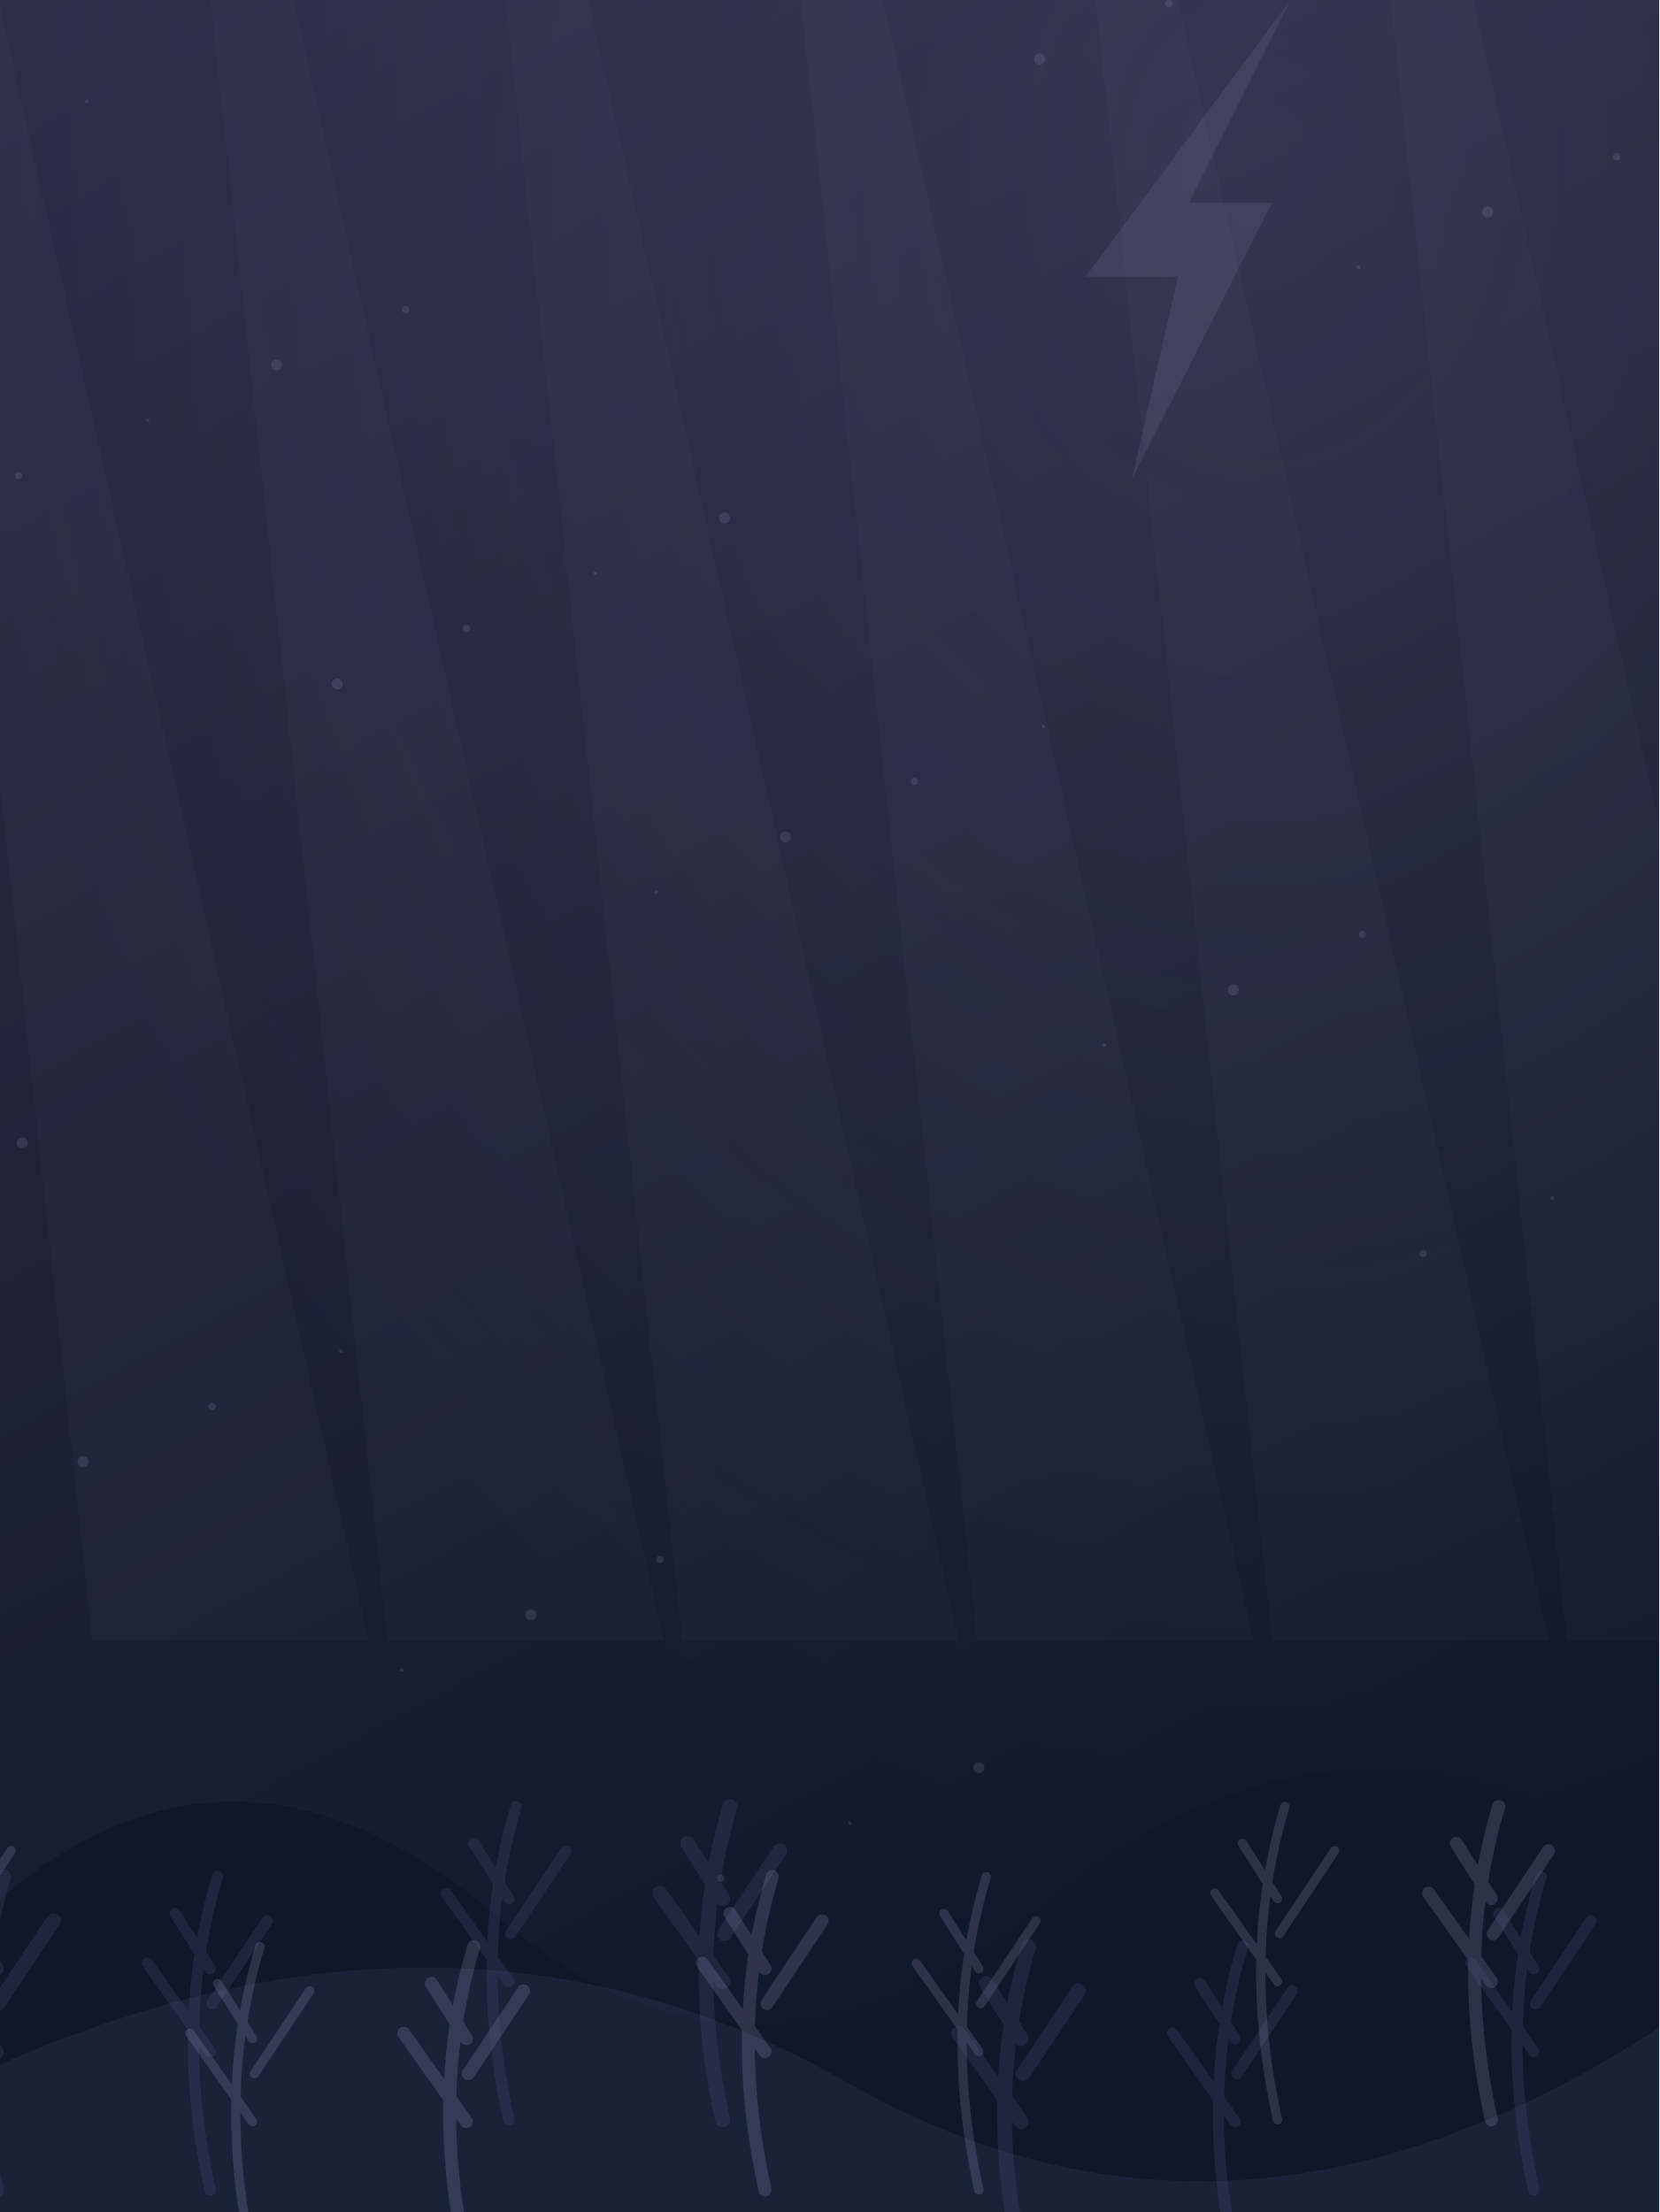
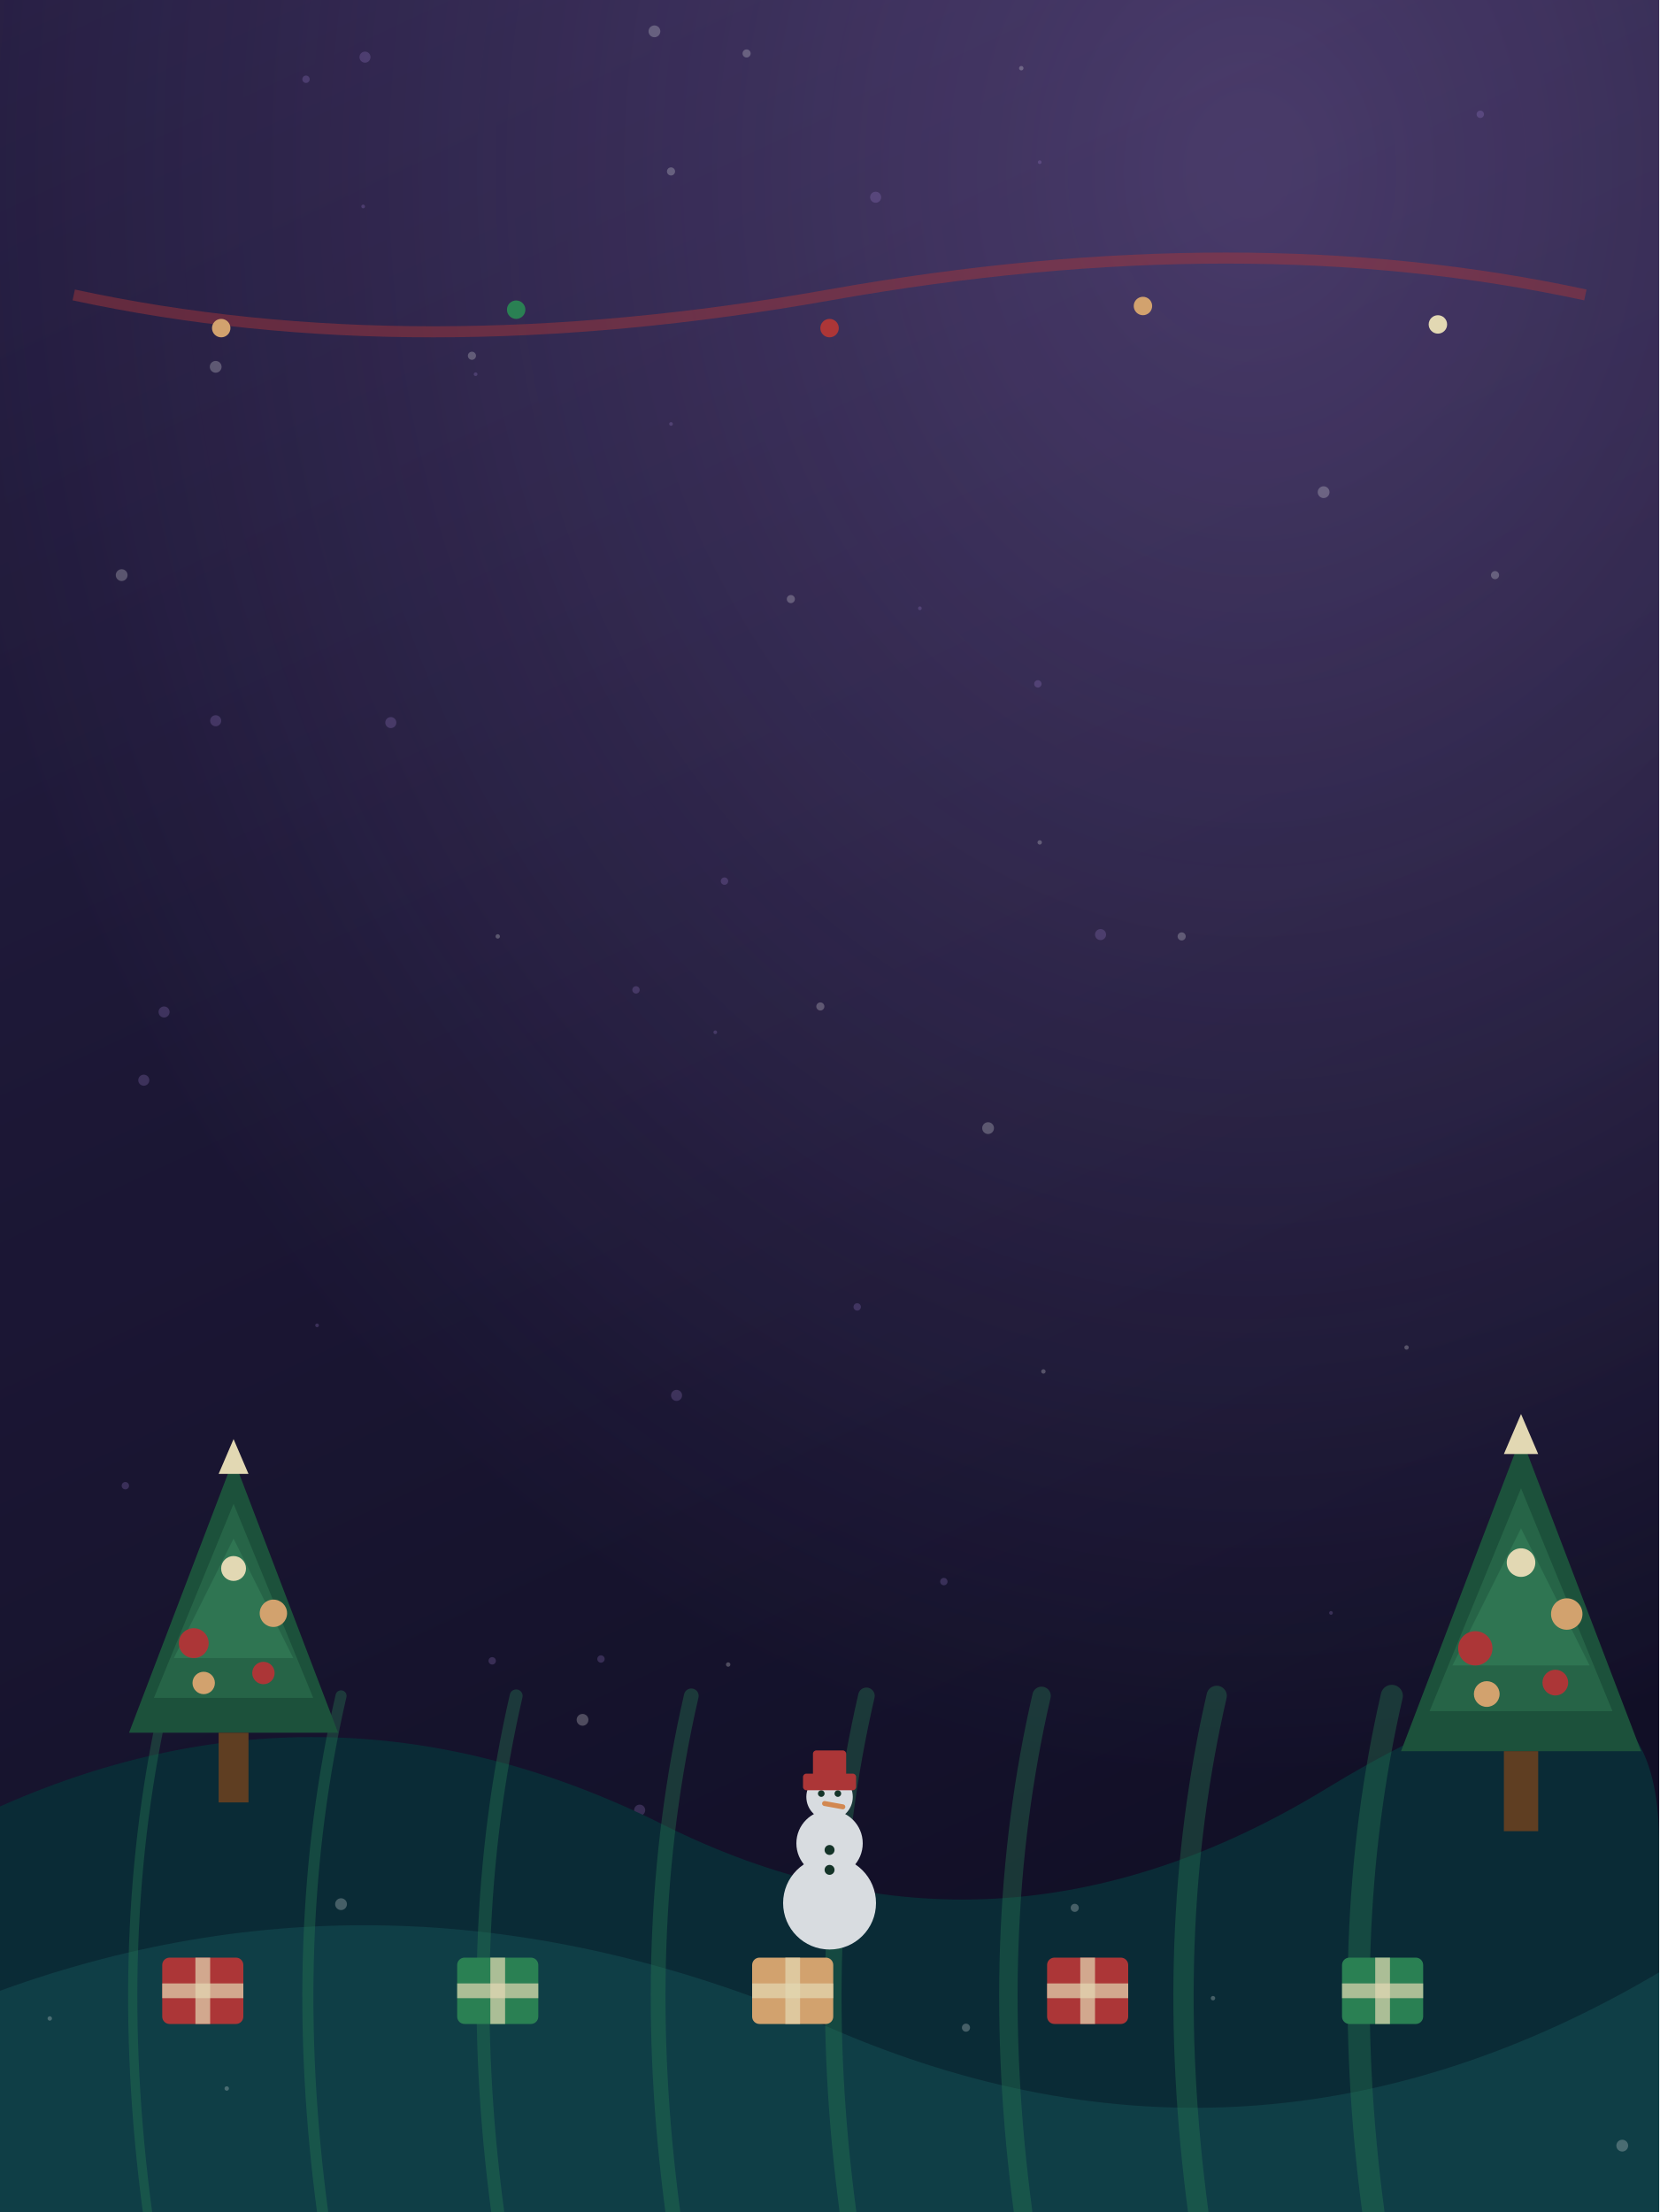
<svg xmlns="http://www.w3.org/2000/svg" viewBox="0 0 900 1200" preserveAspectRatio="xMidYMid slice">
  <defs>
-     <linearGradient id="sky" x2=".4" y2="1">
-       <stop stop-color="#393353" />
-       <stop offset="1" stop-color="#10192c" />
+     <linearGradient id="sky" x2=".35" y2="1">
+       <stop stop-color="#2a2048" />
+       <stop offset="1" stop-color="#120f28" />
    </linearGradient>
    <radialGradient id="glow">
-       <stop stop-color="#bdb3e3" stop-opacity=".14" />
-       <stop offset="1" stop-color="#bdb3e3" stop-opacity="0" />
+       <stop stop-color="#c9a0ff" stop-opacity=".28" />
+       <stop offset="1" stop-color="#c9a0ff" stop-opacity="0" />
    </radialGradient>
  </defs>
  <path fill="url(#sky)" d="M0 0h900v1200H0Z" />
-   <ellipse cx="680" cy="100" rx="700" ry="900" fill="url(#glow)" />
-   <circle cx="47" cy="55" r="1" fill="#bdb3e3" opacity=".18" />
-   <circle cx="220" cy="168" r="2" fill="#bdb3e3" opacity=".18" />
-   <circle cx="393" cy="281" r="3" fill="#bdb3e3" opacity=".18" />
-   <circle cx="566" cy="394" r="1" fill="#bdb3e3" opacity=".18" />
-   <circle cx="739" cy="507" r="2" fill="#bdb3e3" opacity=".18" />
-   <circle cx="12" cy="620" r="3" fill="#bdb3e3" opacity=".18" />
-   <circle cx="185" cy="733" r="1" fill="#bdb3e3" opacity=".18" />
-   <circle cx="358" cy="846" r="2" fill="#bdb3e3" opacity=".18" />
-   <circle cx="531" cy="959" r="3" fill="#bdb3e3" opacity=".18" />
-   <circle cx="704" cy="1072" r="1" fill="#bdb3e3" opacity=".18" />
-   <circle cx="877" cy="85" r="2" fill="#bdb3e3" opacity=".18" />
-   <circle cx="150" cy="198" r="3" fill="#bdb3e3" opacity=".18" />
-   <circle cx="323" cy="311" r="1" fill="#bdb3e3" opacity=".18" />
-   <circle cx="496" cy="424" r="2" fill="#bdb3e3" opacity=".18" />
-   <circle cx="669" cy="537" r="3" fill="#bdb3e3" opacity=".18" />
-   <circle cx="842" cy="650" r="1" fill="#bdb3e3" opacity=".18" />
-   <circle cx="115" cy="763" r="2" fill="#bdb3e3" opacity=".18" />
-   <circle cx="288" cy="876" r="3" fill="#bdb3e3" opacity=".18" />
-   <circle cx="461" cy="989" r="1" fill="#bdb3e3" opacity=".18" />
-   <circle cx="634" cy="2" r="2" fill="#bdb3e3" opacity=".18" />
-   <circle cx="807" cy="115" r="3" fill="#bdb3e3" opacity=".18" />
-   <circle cx="80" cy="228" r="1" fill="#bdb3e3" opacity=".18" />
-   <circle cx="253" cy="341" r="2" fill="#bdb3e3" opacity=".18" />
-   <circle cx="426" cy="454" r="3" fill="#bdb3e3" opacity=".18" />
-   <circle cx="599" cy="567" r="1" fill="#bdb3e3" opacity=".18" />
-   <circle cx="772" cy="680" r="2" fill="#bdb3e3" opacity=".18" />
-   <circle cx="45" cy="793" r="3" fill="#bdb3e3" opacity=".18" />
-   <circle cx="218" cy="906" r="1" fill="#bdb3e3" opacity=".18" />
-   <circle cx="391" cy="1019" r="2" fill="#bdb3e3" opacity=".18" />
-   <circle cx="564" cy="32" r="3" fill="#bdb3e3" opacity=".18" />
-   <circle cx="737" cy="145" r="1" fill="#bdb3e3" opacity=".18" />
-   <circle cx="10" cy="258" r="2" fill="#bdb3e3" opacity=".18" />
-   <circle cx="183" cy="371" r="3" fill="#bdb3e3" opacity=".18" />
-   <circle cx="356" cy="484" r="1" fill="#bdb3e3" opacity=".18" />
-   <path d="M-50 -40h40l210 930h-150Z" fill="#bdb3e3" opacity=".035" />
-   <path d="M110 -40h40l210 930h-150Z" fill="#bdb3e3" opacity=".035" />
-   <path d="M270 -40h40l210 930h-150Z" fill="#bdb3e3" opacity=".035" />
-   <path d="M430 -40h40l210 930h-150Z" fill="#bdb3e3" opacity=".035" />
-   <path d="M590 -40h40l210 930h-150Z" fill="#bdb3e3" opacity=".035" />
-   <path d="M750 -40h40l210 930h-150Z" fill="#bdb3e3" opacity=".035" />
-   <path d="M910 -40h40l210 930h-150Z" fill="#bdb3e3" opacity=".035" />
-   <path d="M0 1030Q130 920 270 1040T570 1030T900 1010V1200H0Z" fill="#10192c" />
-   <path d="M0 1120Q250 1010 460 1130T900 1100V1200H0Z" fill="#666b98" opacity=".17" />
-   <g stroke="#bdb3e3" stroke-width="5" fill="none" opacity=".22" stroke-linecap="round">
-     <path d="M-25 1150Q-45 1060 -21 980M-25 1075l-34-48m35 22 30-45M-25 1030l-19-30" />
+   <ellipse cx="680" cy="90" rx="720" ry="880" fill="url(#glow)" />
+   <circle cx="848" cy="922" r="3" fill="#c9a0ff" opacity=".22" />
+   <circle cx="803" cy="62" r="2" fill="#c9a0ff" opacity=".22" />
+   <circle cx="826" cy="996" r="3" fill="#c9a0ff" opacity=".22" />
+   <circle cx="197" cy="112" r="1" fill="#c9a0ff" opacity=".22" />
+   <circle cx="512" cy="858" r="2" fill="#c9a0ff" opacity=".22" />
+   <circle cx="283" cy="1028" r="1" fill="#c9a0ff" opacity=".22" />
+   <circle cx="166" cy="43" r="2" fill="#c9a0ff" opacity=".22" />
+   <circle cx="393" cy="478" r="2" fill="#c9a0ff" opacity=".22" />
+   <circle cx="388" cy="560" r="1" fill="#c9a0ff" opacity=".22" />
+   <circle cx="563" cy="371" r="2" fill="#c9a0ff" opacity=".22" />
+   <circle cx="258" cy="203" r="1" fill="#c9a0ff" opacity=".22" />
+   <circle cx="117" cy="391" r="3" fill="#c9a0ff" opacity=".22" />
+   <circle cx="132" cy="866" r="1" fill="#c9a0ff" opacity=".22" />
+   <circle cx="499" cy="330" r="1" fill="#c9a0ff" opacity=".22" />
+   <circle cx="198" cy="31" r="3" fill="#c9a0ff" opacity=".22" />
+   <circle cx="465" cy="709" r="2" fill="#c9a0ff" opacity=".22" />
+   <circle cx="212" cy="392" r="3" fill="#c9a0ff" opacity=".22" />
+   <circle cx="263" cy="1012" r="2" fill="#c9a0ff" opacity=".22" />
+   <circle cx="326" cy="900" r="2" fill="#c9a0ff" opacity=".22" />
+   <circle cx="653" cy="1050" r="1" fill="#c9a0ff" opacity=".22" />
+   <circle cx="68" cy="806" r="2" fill="#c9a0ff" opacity=".22" />
+   <circle cx="347" cy="982" r="3" fill="#c9a0ff" opacity=".22" />
+   <circle cx="78" cy="586" r="3" fill="#c9a0ff" opacity=".22" />
+   <circle cx="89" cy="549" r="3" fill="#c9a0ff" opacity=".22" />
+   <circle cx="364" cy="230" r="1" fill="#c9a0ff" opacity=".22" />
+   <circle cx="367" cy="757" r="3" fill="#c9a0ff" opacity=".22" />
+   <circle cx="826" cy="895" r="3" fill="#c9a0ff" opacity=".22" />
+   <circle cx="597" cy="507" r="3" fill="#c9a0ff" opacity=".22" />
+   <circle cx="564" cy="88" r="1" fill="#c9a0ff" opacity=".22" />
+   <circle cx="267" cy="901" r="2" fill="#c9a0ff" opacity=".22" />
+   <circle cx="722" cy="875" r="1" fill="#c9a0ff" opacity=".22" />
+   <circle cx="345" cy="537" r="2" fill="#c9a0ff" opacity=".22" />
+   <circle cx="172" cy="719" r="1" fill="#c9a0ff" opacity=".22" />
+   <circle cx="475" cy="107" r="3" fill="#c9a0ff" opacity=".22" />
+   <path d="M0 980Q180 900 360 990T720 970T900 1000V1200H0Z" fill="#0a2f3a" />
+   <path d="M0 1080Q220 1000 450 1100T900 1070V1200H0Z" fill="#12484f" opacity=".85" />
+   <g stroke="#2f8f5b" stroke-width="5" fill="none" opacity=".35" stroke-linecap="round">
+     <path d="M80 1200 Q60 1050 90 920" />
  </g>
-   <g stroke="#666b98" stroke-width="6" fill="none" opacity=".22" stroke-linecap="round">
-     <path d="M114 1188Q94 1098 118 1018M114 1113l-34-48m35 22 30-45M114 1068l-19-30" />
+   <g stroke="#2f8f5b" stroke-width="6" fill="none" opacity=".35" stroke-linecap="round">
+     <path d="M175 1200 Q155 1050 185 920" />
  </g>
-   <g stroke="#bdb3e3" stroke-width="7" fill="none" opacity=".22" stroke-linecap="round">
-     <path d="M253 1226Q233 1136 257 1056M253 1151l-34-48m35 22 30-45M253 1106l-19-30" />
+   <g stroke="#2f8f5b" stroke-width="7" fill="none" opacity=".35" stroke-linecap="round">
+     <path d="M270 1200 Q250 1050 280 920" />
  </g>
-   <g stroke="#666b98" stroke-width="8" fill="none" opacity=".22" stroke-linecap="round">
-     <path d="M392 1150Q372 1060 396 980M392 1075l-34-48m35 22 30-45M392 1030l-19-30" />
+   <g stroke="#2f8f5b" stroke-width="8" fill="none" opacity=".35" stroke-linecap="round">
+     <path d="M365 1200 Q345 1050 375 920" />
  </g>
-   <g stroke="#bdb3e3" stroke-width="5" fill="none" opacity=".22" stroke-linecap="round">
-     <path d="M531 1188Q511 1098 535 1018M531 1113l-34-48m35 22 30-45M531 1068l-19-30" />
+   <g stroke="#2f8f5b" stroke-width="9" fill="none" opacity=".35" stroke-linecap="round">
+     <path d="M460 1200 Q440 1050 470 920" />
  </g>
-   <g stroke="#666b98" stroke-width="6" fill="none" opacity=".22" stroke-linecap="round">
-     <path d="M670 1226Q650 1136 674 1056M670 1151l-34-48m35 22 30-45M670 1106l-19-30" />
+   <g stroke="#2f8f5b" stroke-width="10" fill="none" opacity=".35" stroke-linecap="round">
+     <path d="M555 1200 Q535 1050 565 920" />
  </g>
-   <g stroke="#bdb3e3" stroke-width="7" fill="none" opacity=".22" stroke-linecap="round">
-     <path d="M809 1150Q789 1060 813 980M809 1075l-34-48m35 22 30-45M809 1030l-19-30" />
+   <g stroke="#2f8f5b" stroke-width="11" fill="none" opacity=".35" stroke-linecap="round">
+     <path d="M650 1200 Q630 1050 660 920" />
  </g>
-   <g stroke="#666b98" stroke-width="8" fill="none" opacity=".22" stroke-linecap="round">
-     <path d="M-2 1188Q-22 1098 2 1018M-2 1113l-34-48m35 22 30-45M-2 1068l-19-30" />
+   <g stroke="#2f8f5b" stroke-width="12" fill="none" opacity=".35" stroke-linecap="round">
+     <path d="M745 1200 Q725 1050 755 920" />
  </g>
-   <g stroke="#bdb3e3" stroke-width="5" fill="none" opacity=".22" stroke-linecap="round">
-     <path d="M137 1226Q117 1136 141 1056M137 1151l-34-48m35 22 30-45M137 1106l-19-30" />
+   <g transform="translate(110 1080)">
+     <rect x="-22" y="-18" width="44" height="36" rx="4" fill="#c23b3b" />
+     <rect x="-22" y="-4" width="44" height="8" fill="#fff2c8" opacity=".7" />
+     <rect x="-4" y="-18" width="8" height="36" fill="#fff2c8" opacity=".7" />
  </g>
-   <g stroke="#666b98" stroke-width="6" fill="none" opacity=".22" stroke-linecap="round">
-     <path d="M276 1150Q256 1060 280 980M276 1075l-34-48m35 22 30-45M276 1030l-19-30" />
+   <g transform="translate(270 1080)">
+     <rect x="-22" y="-18" width="44" height="36" rx="4" fill="#2f8f5b" />
+     <rect x="-22" y="-4" width="44" height="8" fill="#fff2c8" opacity=".7" />
+     <rect x="-4" y="-18" width="8" height="36" fill="#fff2c8" opacity=".7" />
  </g>
-   <g stroke="#bdb3e3" stroke-width="7" fill="none" opacity=".22" stroke-linecap="round">
-     <path d="M415 1188Q395 1098 419 1018M415 1113l-34-48m35 22 30-45M415 1068l-19-30" />
+   <g transform="translate(430 1080)">
+     <rect x="-22" y="-18" width="44" height="36" rx="4" fill="#edb579" />
+     <rect x="-22" y="-4" width="44" height="8" fill="#fff2c8" opacity=".7" />
+     <rect x="-4" y="-18" width="8" height="36" fill="#fff2c8" opacity=".7" />
  </g>
-   <g stroke="#666b98" stroke-width="8" fill="none" opacity=".22" stroke-linecap="round">
-     <path d="M554 1226Q534 1136 558 1056M554 1151l-34-48m35 22 30-45M554 1106l-19-30" />
+   <g transform="translate(590 1080)">
+     <rect x="-22" y="-18" width="44" height="36" rx="4" fill="#c23b3b" />
+     <rect x="-22" y="-4" width="44" height="8" fill="#fff2c8" opacity=".7" />
+     <rect x="-4" y="-18" width="8" height="36" fill="#fff2c8" opacity=".7" />
  </g>
-   <g stroke="#bdb3e3" stroke-width="5" fill="none" opacity=".22" stroke-linecap="round">
-     <path d="M693 1150Q673 1060 697 980M693 1075l-34-48m35 22 30-45M693 1030l-19-30" />
+   <g transform="translate(750 1080)">
+     <rect x="-22" y="-18" width="44" height="36" rx="4" fill="#2f8f5b" />
+     <rect x="-22" y="-4" width="44" height="8" fill="#fff2c8" opacity=".7" />
+     <rect x="-4" y="-18" width="8" height="36" fill="#fff2c8" opacity=".7" />
  </g>
-   <g stroke="#666b98" stroke-width="6" fill="none" opacity=".22" stroke-linecap="round">
-     <path d="M832 1188Q812 1098 836 1018M832 1113l-34-48m35 22 30-45M832 1068l-19-30" />
+   <circle cx="797" cy="861" r="2.2" fill="#ffffff" opacity=".28" />
+   <circle cx="718" cy="267" r="3.2" fill="#ffffff" opacity=".28" />
+   <circle cx="583" cy="1035" r="2.2" fill="#ffffff" opacity=".28" />
+   <circle cx="536" cy="612" r="3.2" fill="#ffffff" opacity=".28" />
+   <circle cx="185" cy="1033" r="3.2" fill="#ffffff" opacity=".28" />
+   <circle cx="554" cy="37" r="1.2" fill="#ffffff" opacity=".28" />
+   <circle cx="123" cy="1133" r="1.2" fill="#ffffff" opacity=".28" />
+   <circle cx="256" cy="193" r="2.2" fill="#ffffff" opacity=".28" />
+   <circle cx="429" cy="325" r="2.2" fill="#ffffff" opacity=".28" />
+   <circle cx="658" cy="1084" r="1.2" fill="#ffffff" opacity=".28" />
+   <circle cx="355" cy="17" r="3.2" fill="#ffffff" opacity=".28" />
+   <circle cx="316" cy="933" r="3.2" fill="#ffffff" opacity=".28" />
+   <circle cx="641" cy="508" r="2.2" fill="#ffffff" opacity=".28" />
+   <circle cx="270" cy="508" r="1.2" fill="#ffffff" opacity=".28" />
+   <circle cx="763" cy="731" r="1.2" fill="#ffffff" opacity=".28" />
+   <circle cx="524" cy="1100" r="2.2" fill="#ffffff" opacity=".28" />
+   <circle cx="117" cy="199" r="3.2" fill="#ffffff" opacity=".28" />
+   <circle cx="566" cy="744" r="1.2" fill="#ffffff" opacity=".28" />
+   <circle cx="27" cy="1095" r="1.2" fill="#ffffff" opacity=".28" />
+   <circle cx="564" cy="457" r="1.2" fill="#ffffff" opacity=".28" />
+   <circle cx="445" cy="546" r="2.2" fill="#ffffff" opacity=".28" />
+   <circle cx="818" cy="846" r="1.2" fill="#ffffff" opacity=".28" />
+   <circle cx="811" cy="312" r="2.2" fill="#ffffff" opacity=".28" />
+   <circle cx="364" cy="93" r="2.2" fill="#ffffff" opacity=".28" />
+   <circle cx="405" cy="29" r="2.2" fill="#ffffff" opacity=".28" />
+   <circle cx="66" cy="312" r="3.2" fill="#ffffff" opacity=".28" />
+   <circle cx="395" cy="903" r="1.2" fill="#ffffff" opacity=".28" />
+   <circle cx="880" cy="1164" r="3.2" fill="#ffffff" opacity=".28" />
+   <path d="M40 160 Q225 200 450 160 T860 160" fill="none" stroke="#c23b3b" stroke-width="6" opacity=".45" />
+   <circle cx="120" cy="178" r="5" fill="#edb579" />
+   <circle cx="280" cy="168" r="5" fill="#2f8f5b" />
+   <circle cx="450" cy="178" r="5" fill="#c23b3b" />
+   <circle cx="620" cy="166" r="5" fill="#edb579" />
+   <circle cx="780" cy="176" r="5" fill="#fff2c8" />
+   <g transform="translate(70 940) scale(1.35)">
+     <path d="M0 0 L42 -110 L84 0 Z" fill="#1f5a3f" />
+     <path d="M10 -14 L42 -92 L74 -14 Z" fill="#2a6f4d" />
+     <path d="M18 -30 L42 -78 L66 -30 Z" fill="#34825a" />
+     <rect x="36" y="0" width="12" height="28" fill="#6b4423" />
+     <circle cx="26" cy="-36" r="6" fill="#c23b3b" />
+     <circle cx="58" cy="-48" r="5.5" fill="#edb579" />
+     <circle cx="42" cy="-66" r="5" fill="#fff2c8" />
+     <circle cx="30" cy="-20" r="4.5" fill="#edb579" />
+     <circle cx="54" cy="-24" r="4.5" fill="#c23b3b" />
+     <polygon points="42,-118 48,-104 36,-104" fill="#fff2c8" />
  </g>
-   <path d="m700 0-55 110h45l-76 150 25-110h-50Z" fill="#bdb3e3" opacity=".14" />
-   <path d="M0 0h900v1200H0Z" fill="#06131d" opacity=".2" />
+   <g transform="translate(760 950) scale(1.55)">
+     <path d="M0 0 L42 -110 L84 0 Z" fill="#1f5a3f" />
+     <path d="M10 -14 L42 -92 L74 -14 Z" fill="#2a6f4d" />
+     <path d="M18 -30 L42 -78 L66 -30 Z" fill="#34825a" />
+     <rect x="36" y="0" width="12" height="28" fill="#6b4423" />
+     <circle cx="26" cy="-36" r="6" fill="#c23b3b" />
+     <circle cx="58" cy="-48" r="5.5" fill="#edb579" />
+     <circle cx="42" cy="-66" r="5" fill="#fff2c8" />
+     <circle cx="30" cy="-20" r="4.5" fill="#edb579" />
+     <circle cx="54" cy="-24" r="4.5" fill="#c23b3b" />
+     <polygon points="42,-118 48,-104 36,-104" fill="#fff2c8" />
+   </g>
+   <g transform="translate(450 1000) scale(0.9)">
+     <circle cx="0" cy="36" r="28" fill="#f4f7fb" />
+     <circle cx="0" cy="0" r="20" fill="#f4f7fb" />
+     <circle cx="0" cy="-28" r="14" fill="#f4f7fb" />
+     <circle cx="-5" cy="-30" r="2" fill="#17392b" />
+     <circle cx="5" cy="-30" r="2" fill="#17392b" />
+     <path d="M-3 -24 L8 -22" stroke="#ed9858" stroke-width="3" stroke-linecap="round" />
+     <rect x="-16" y="-42" width="32" height="10" rx="2" fill="#c23b3b" />
+     <rect x="-10" y="-56" width="20" height="16" rx="2" fill="#c23b3b" />
+     <circle cx="0" cy="4" r="3" fill="#17392b" />
+     <circle cx="0" cy="16" r="3" fill="#17392b" />
+   </g>
+   <path d="M0 0h900v1200H0Z" fill="#06131d" opacity=".12" />
</svg>
